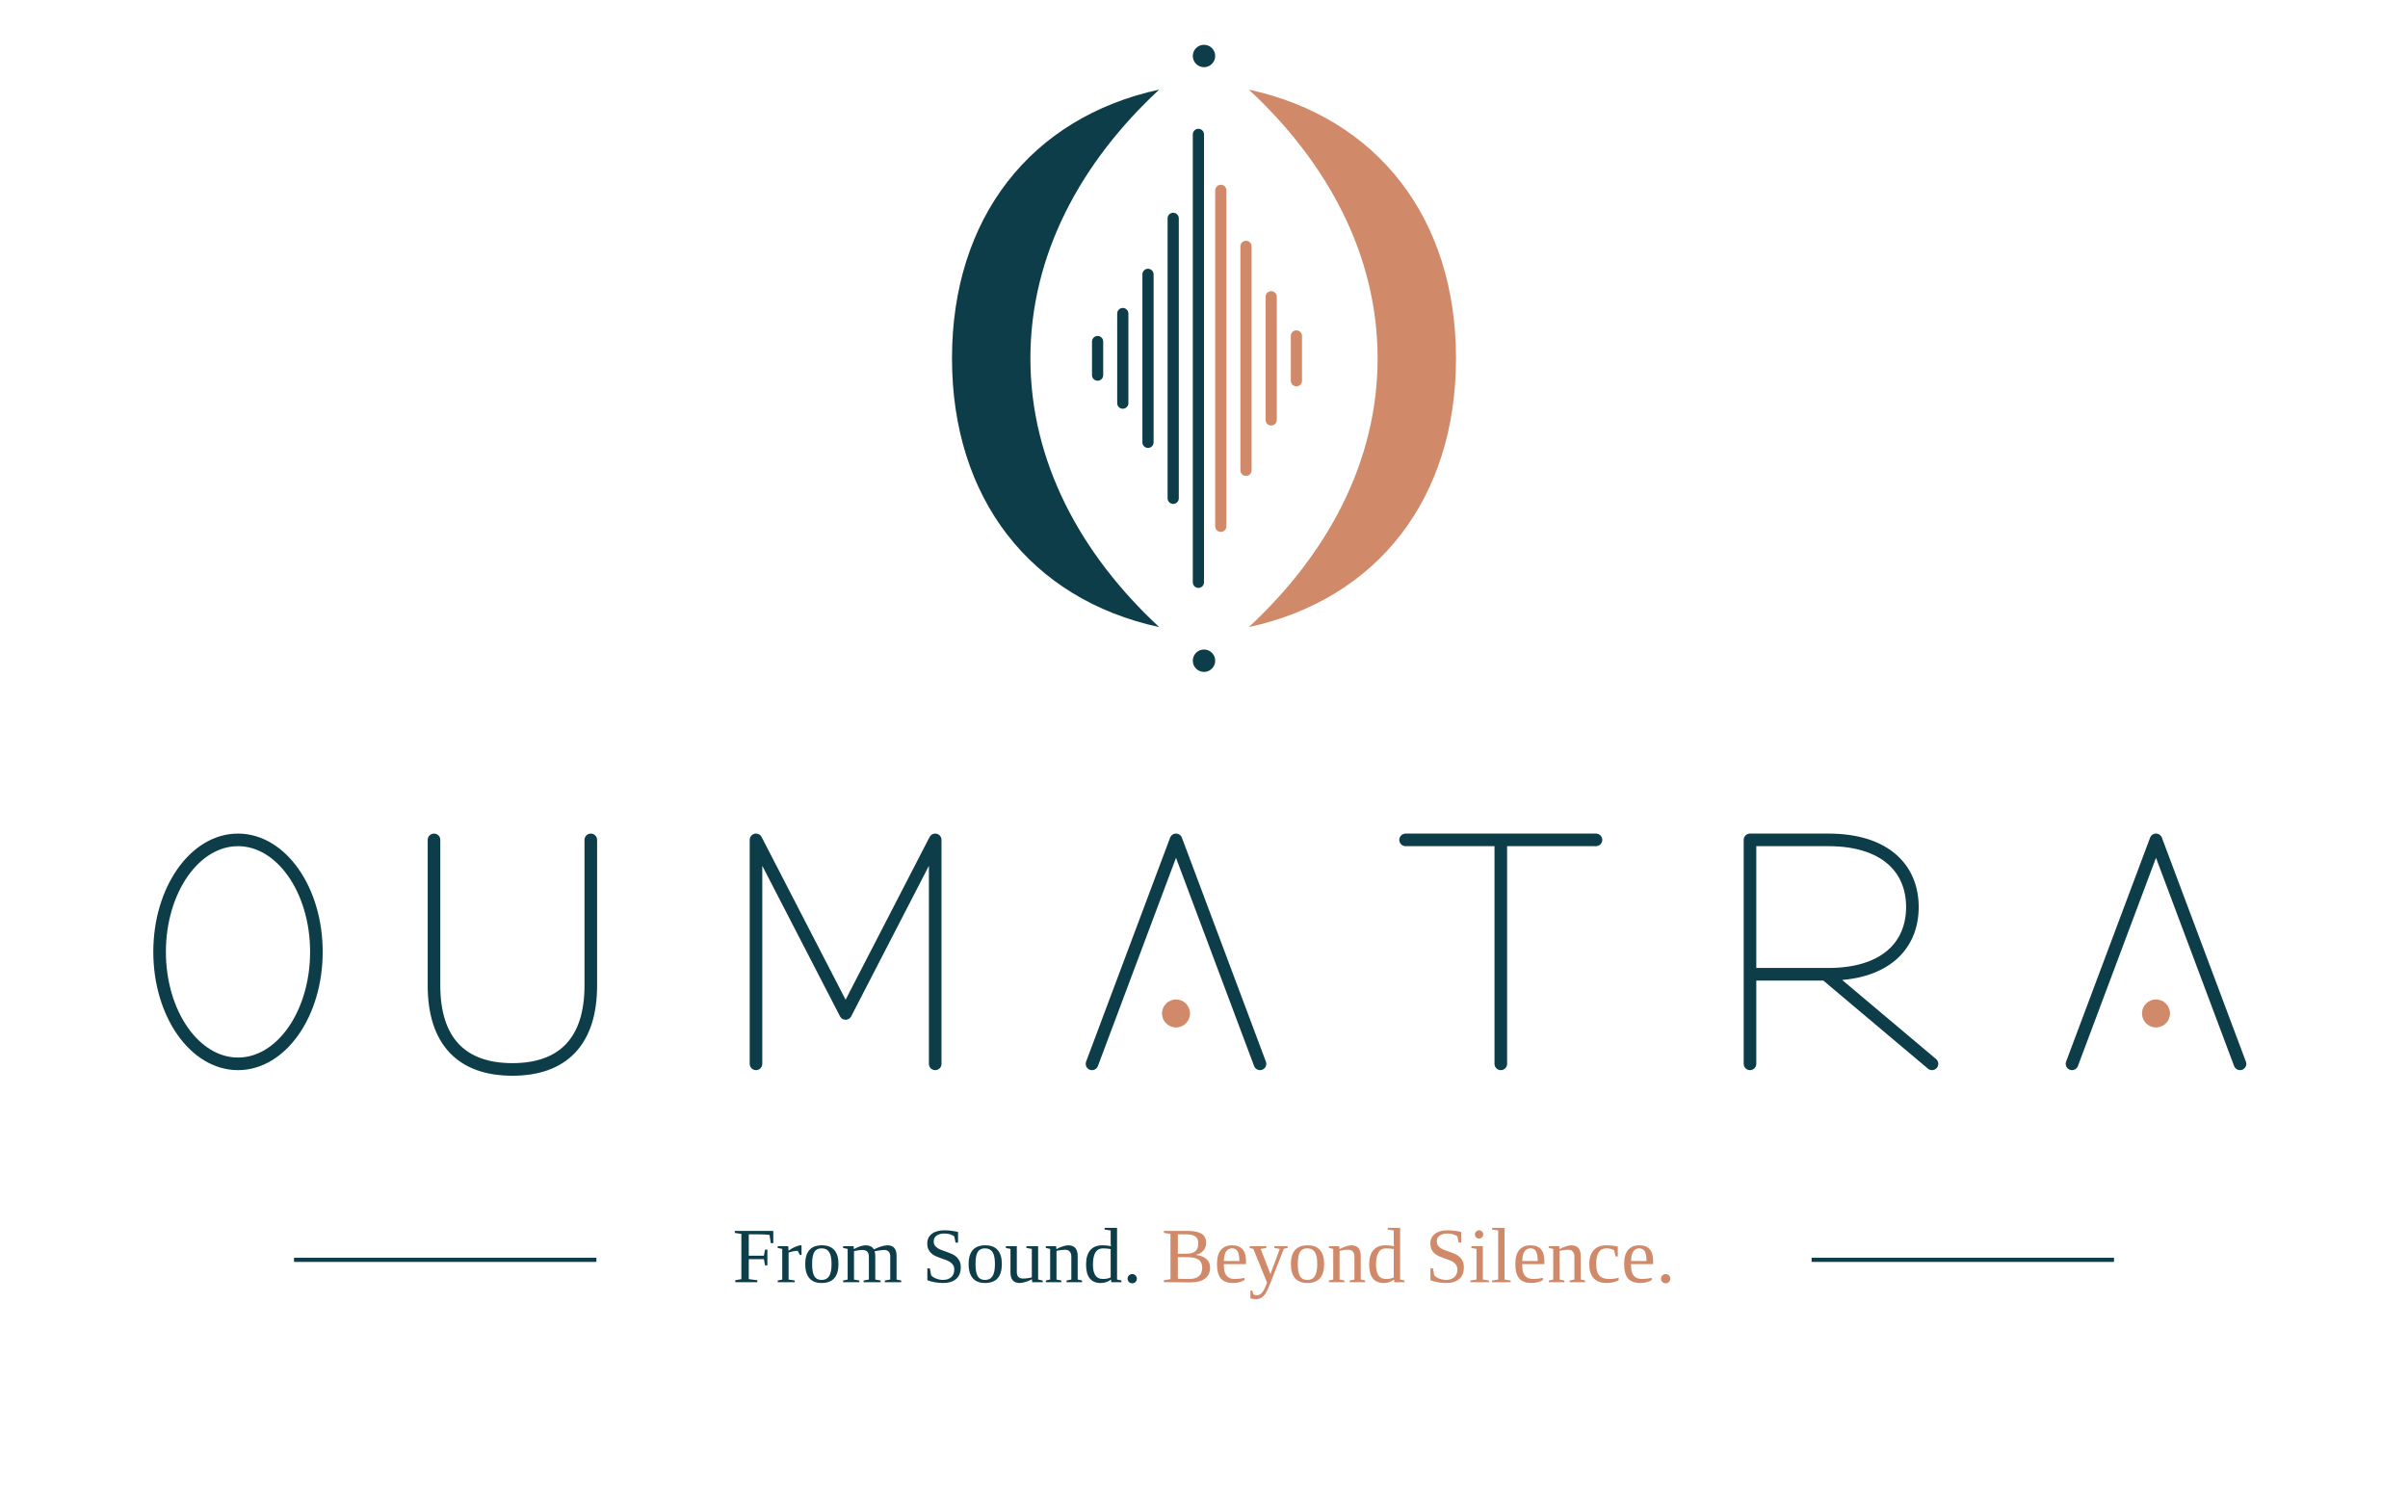
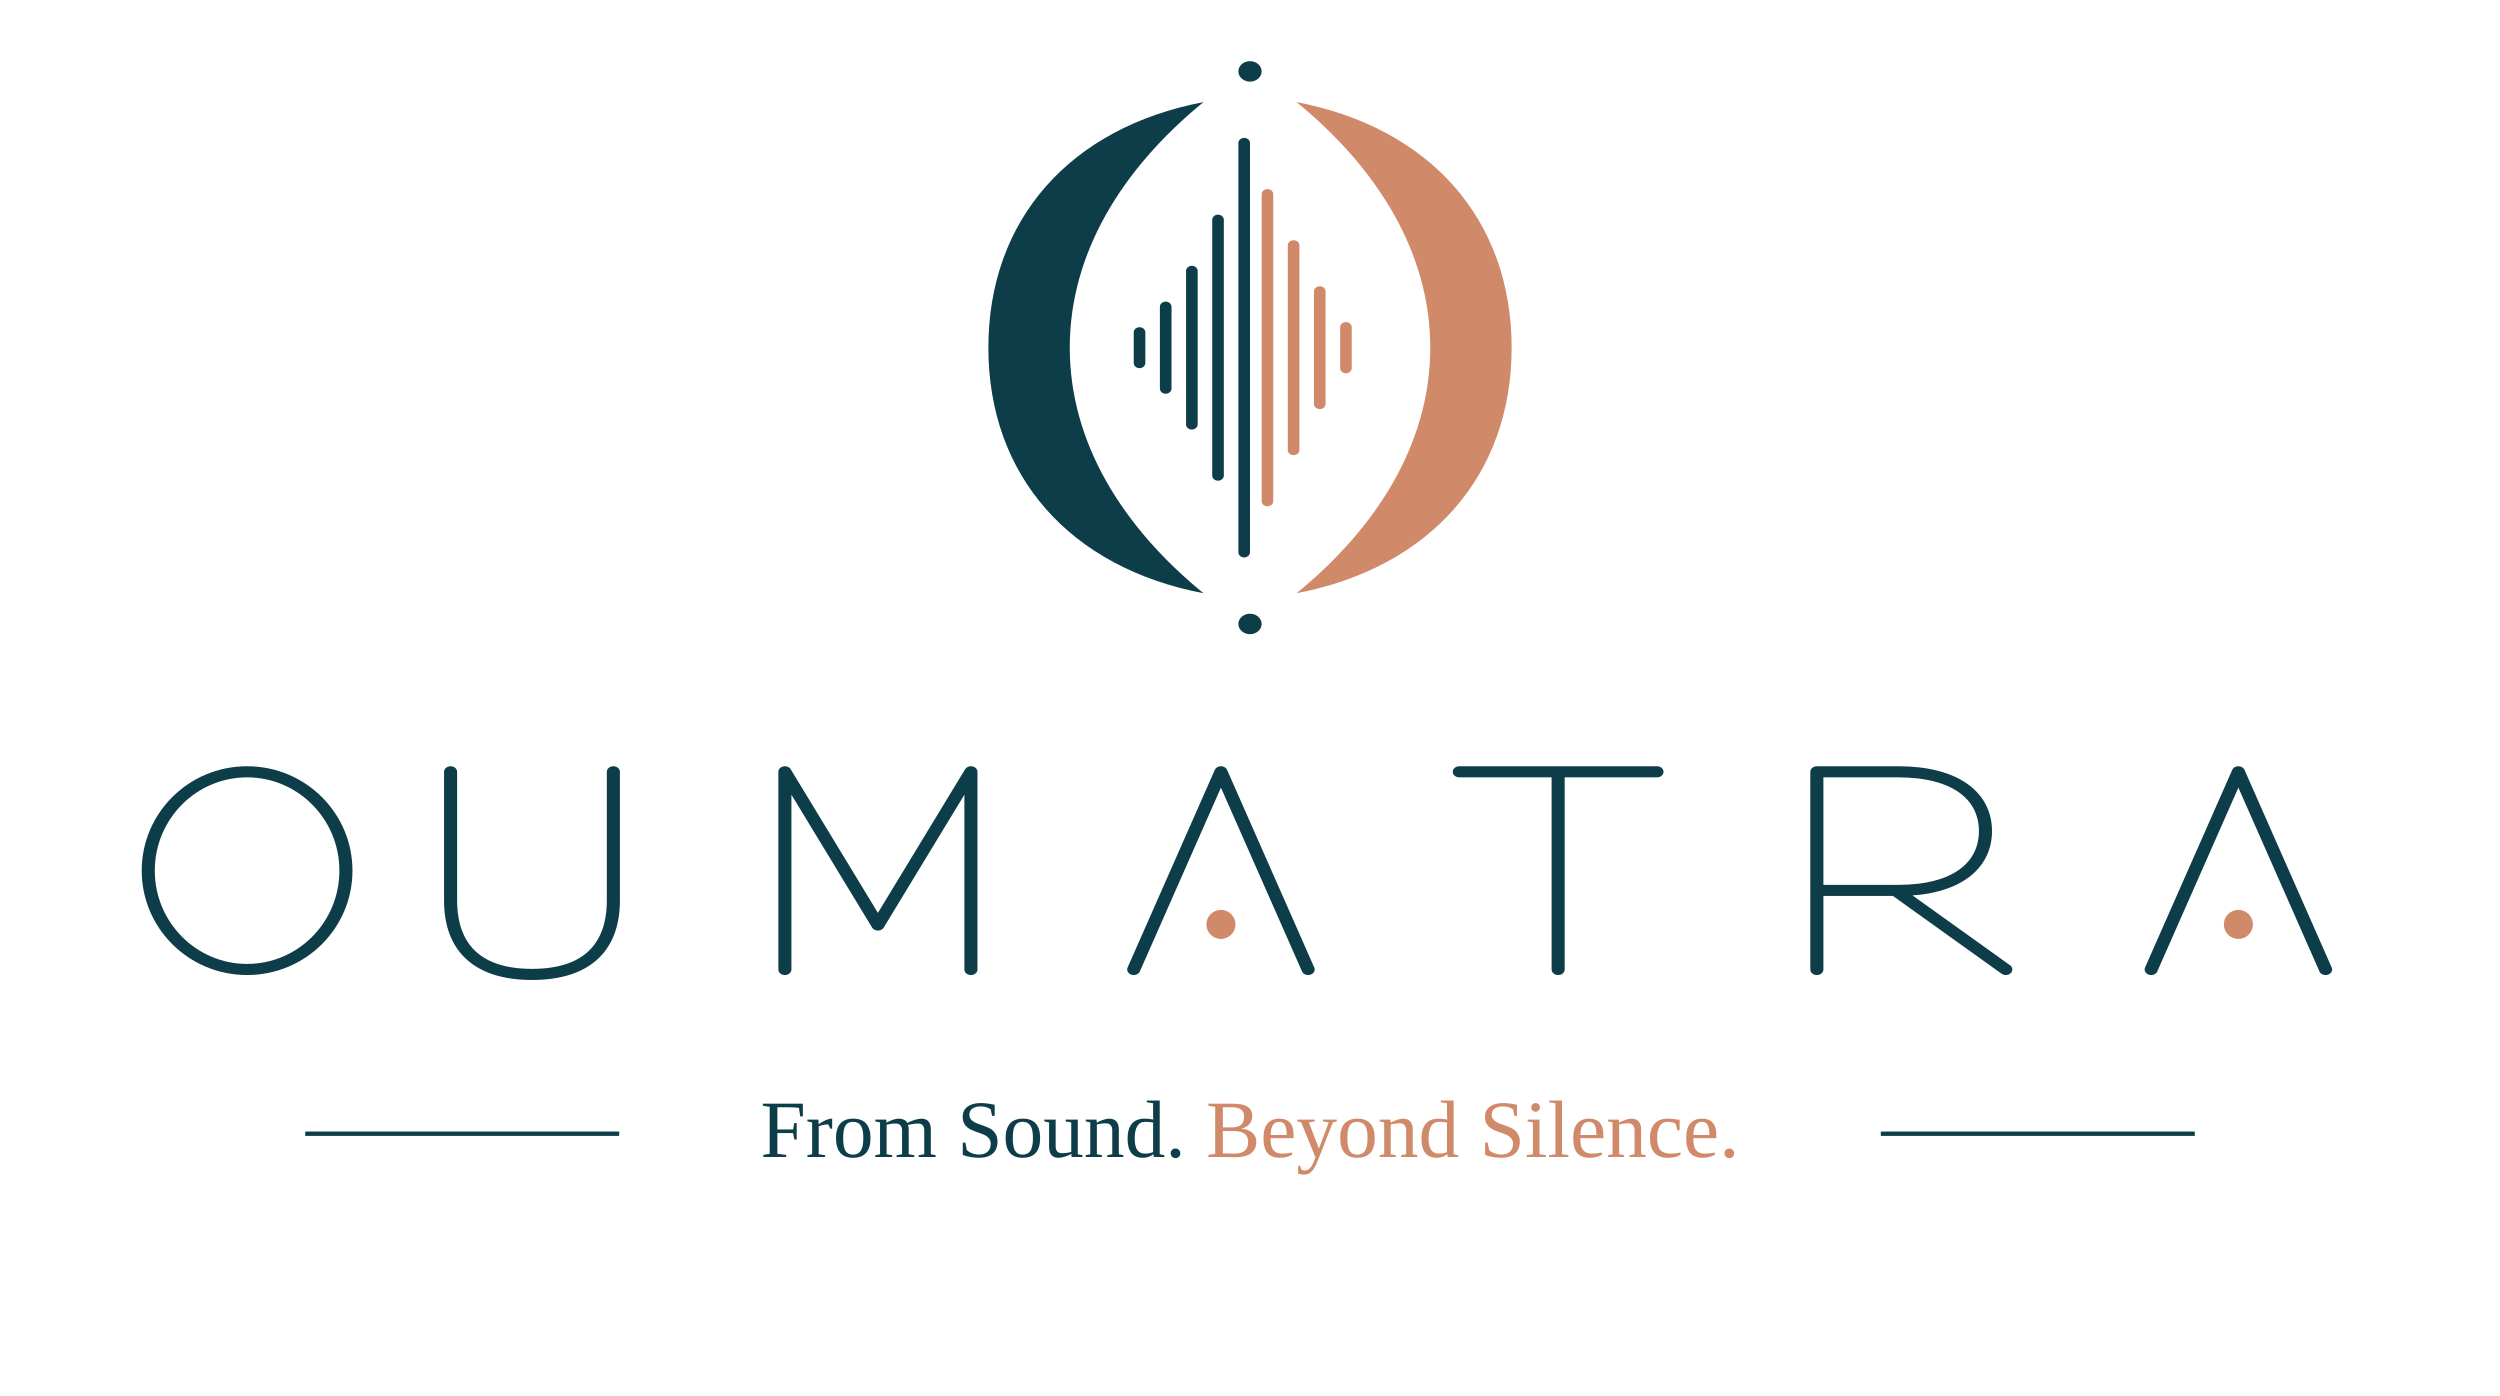
- <svg xmlns="http://www.w3.org/2000/svg" viewBox="0 0 860 540" role="img" aria-labelledby="title desc">
-   <g transform="translate(310 8)">
+ <svg xmlns="http://www.w3.org/2000/svg" viewBox="0 0 860 480" role="img" aria-labelledby="title desc">
+   <g transform="translate(310 14) scale(1 .88)">
    <path fill="#0E3D4A" d="M104 24C58 34 30 70 30 120s28 86 74 96C76 190 58 157 58 120s18-70 46-96Z" />
    <path fill="#D08A6A" d="M136 24c46 10 74 46 74 96s-28 86-74 96c28-26 46-59 46-96s-18-70-46-96Z" />
    <g fill="#0E3D4A">
      <rect x="80" y="112" width="4" height="16" rx="2" />
      <rect x="89" y="102" width="4" height="36" rx="2" />
      <rect x="98" y="88" width="4" height="64" rx="2" />
      <rect x="107" y="68" width="4" height="104" rx="2" />
      <rect x="116" y="38" width="4" height="164" rx="2" />
    </g>
    <g fill="#D08A6A">
      <rect x="124" y="58" width="4" height="124" rx="2" />
      <rect x="133" y="78" width="4" height="84" rx="2" />
      <rect x="142" y="96" width="4" height="48" rx="2" />
      <rect x="151" y="110" width="4" height="20" rx="2" />
    </g>
    <circle cx="120" cy="12" r="4" fill="#0E3D4A" />
    <circle cx="120" cy="228" r="4" fill="#0E3D4A" />
  </g>
-   <g transform="translate(50 270)" fill="none" stroke="#0E3D4A" stroke-width="4.5" stroke-linecap="round" stroke-linejoin="round">
-     <ellipse cx="35" cy="70" rx="28" ry="40" />
+   <g transform="translate(50 240) scale(1 .85)" fill="none" stroke="#0E3D4A" stroke-width="4.5" stroke-linecap="round" stroke-linejoin="round">
+     <ellipse cx="35" cy="70" rx="34" ry="40" />
    <path d="M105 30v52c0 20 10 30 28 30s28-10 28-30V30M220 110V30l32 62 32-62v80M340 110l30-80 30 80M452 30h68m-34 0v80M575 110V30h28c20 0 30 10 30 24s-10 24-30 24h-28m27 0 38 32M690 110l30-80 30 80" />
  </g>
  <g fill="#D08A6A">
-     <circle cx="420" cy="362" r="5" />
-     <circle cx="770" cy="362" r="5" />
+     <circle cx="420" cy="318" r="5" />
+     <circle cx="770" cy="318" r="5" />
  </g>
  <g stroke="#0E3D4A" stroke-width="1.5">
-     <path d="M105 450h108M647 450h108" />
+     <path d="M105 390h108M647 390h108" />
  </g>
-   <text x="430" y="458" text-anchor="middle" fill="#0E3D4A" font-family="Georgia,'Times New Roman',serif" font-size="28">From Sound. <tspan fill="#D08A6A">Beyond Silence.</tspan>
+   <text x="430" y="398" text-anchor="middle" fill="#0E3D4A" font-family="Georgia,'Times New Roman',serif" font-size="28">From Sound. <tspan fill="#D08A6A">Beyond Silence.</tspan>
  </text>
</svg>
